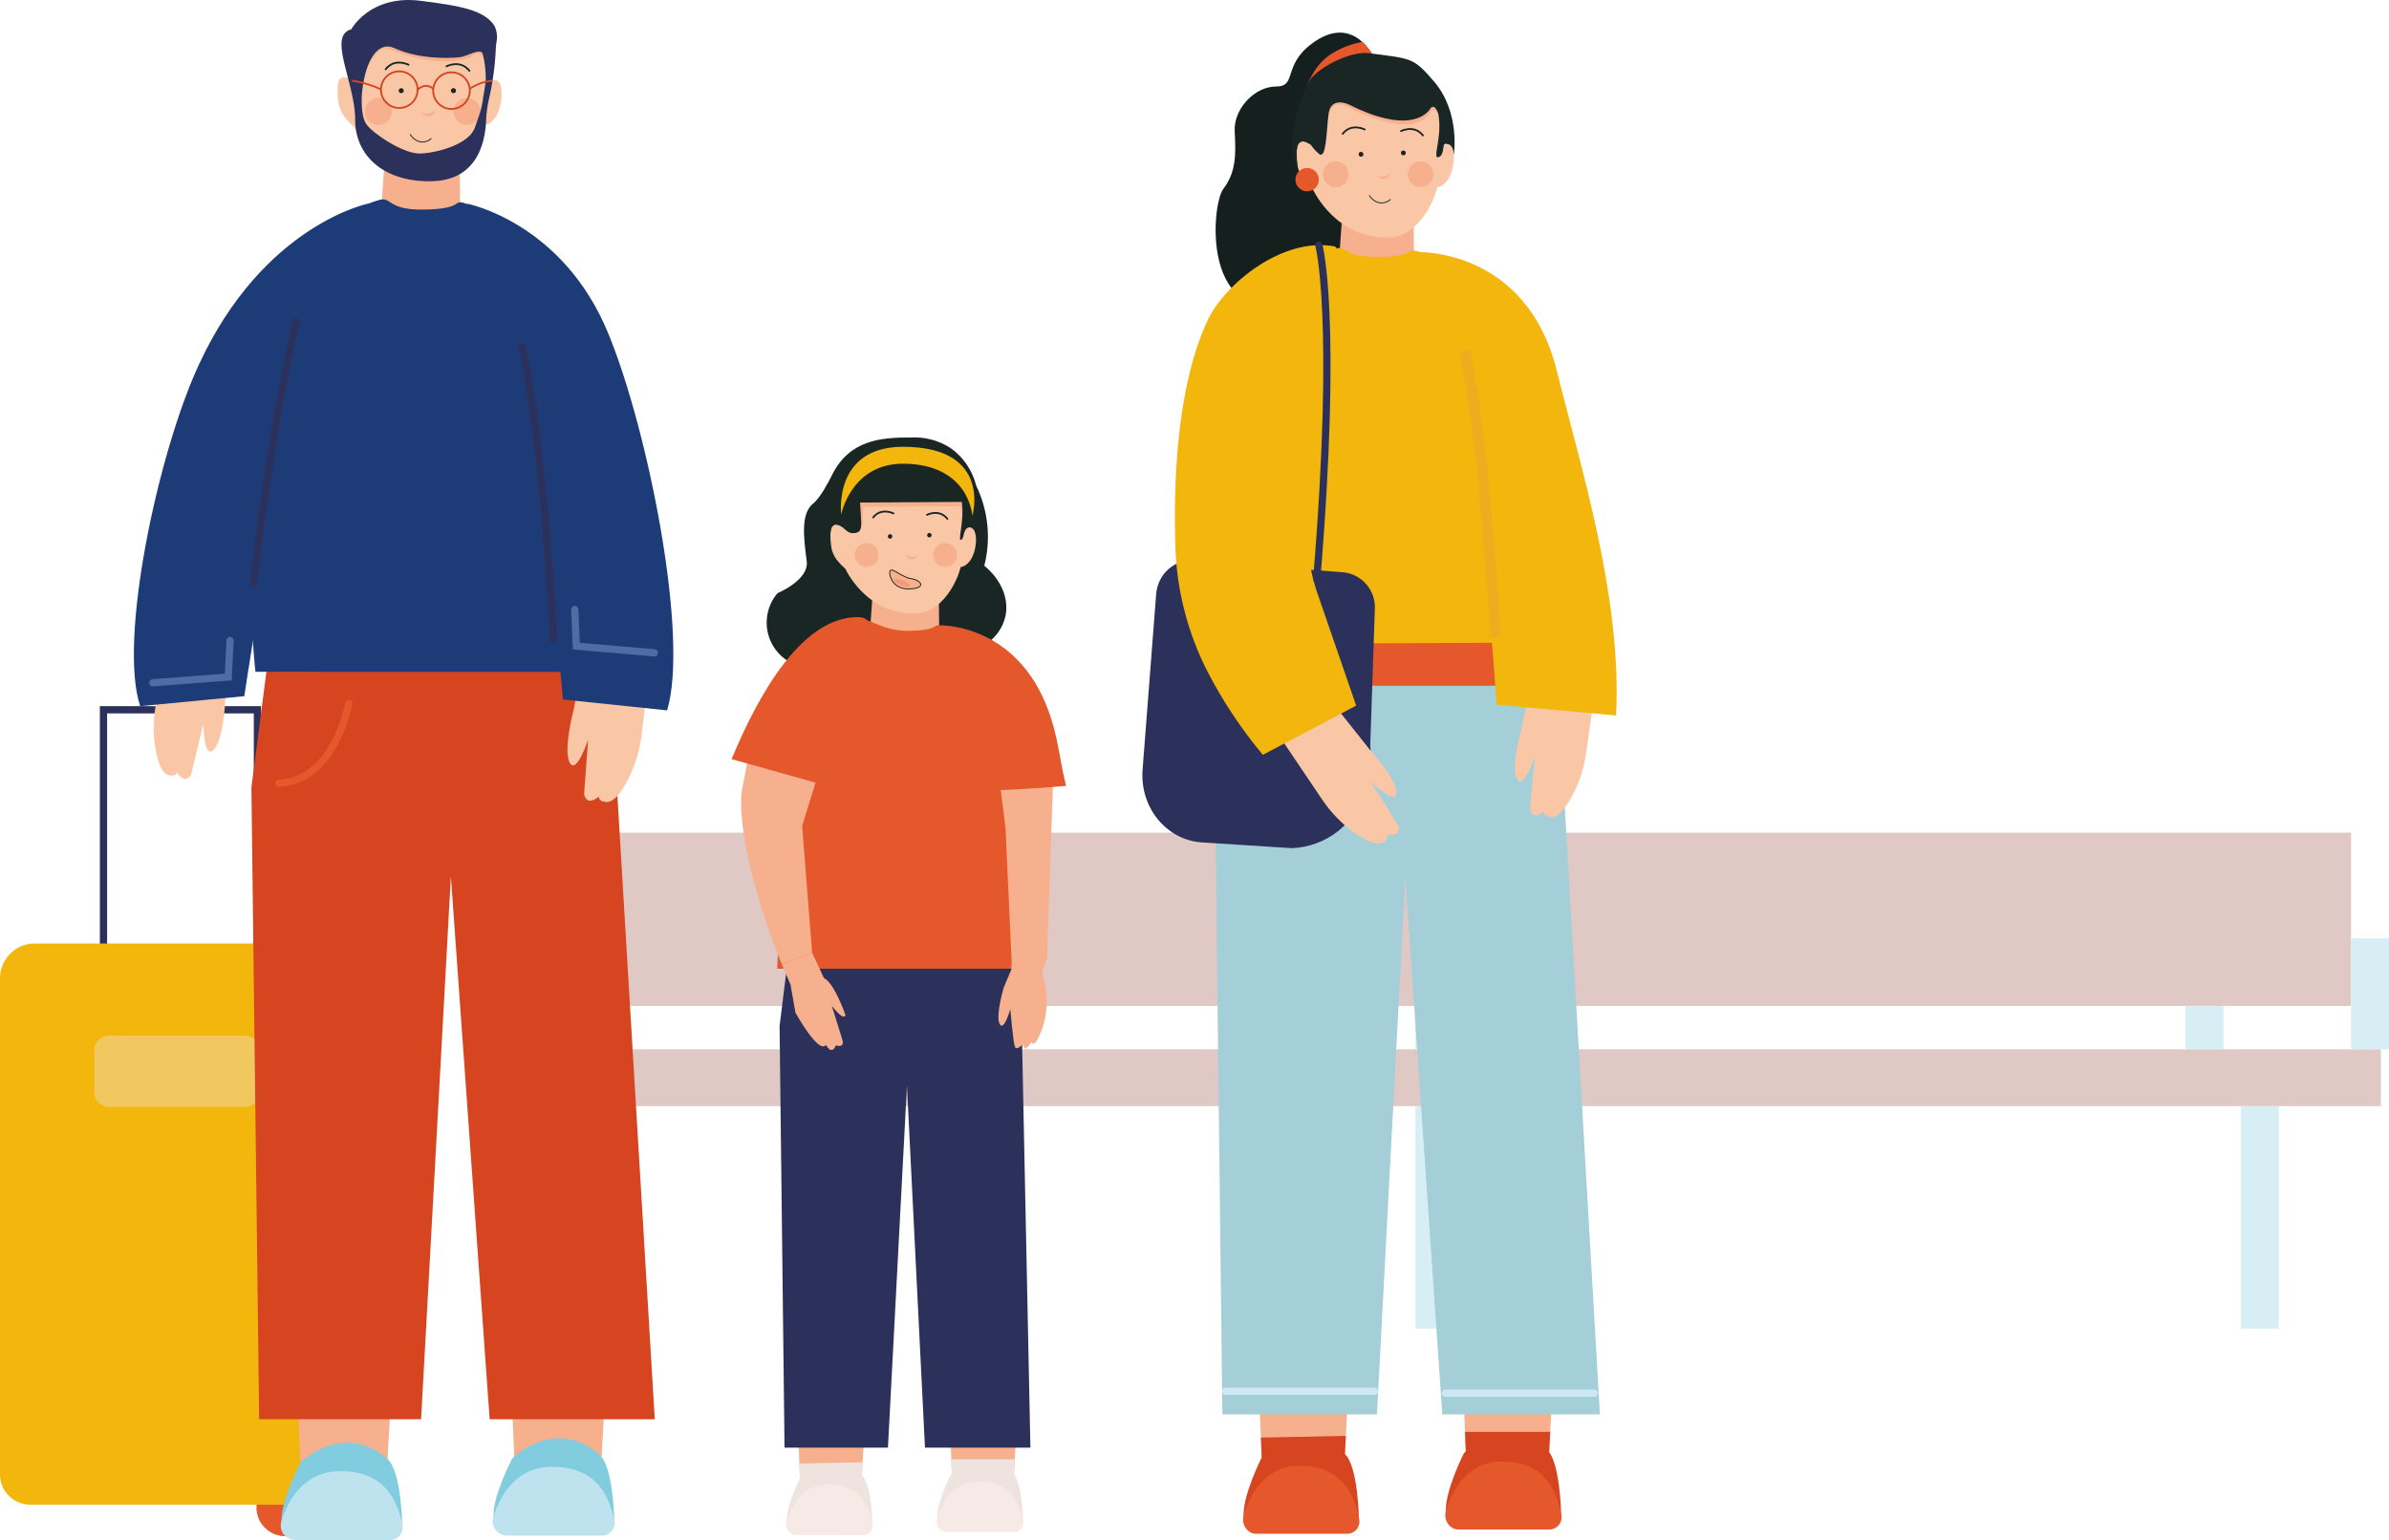
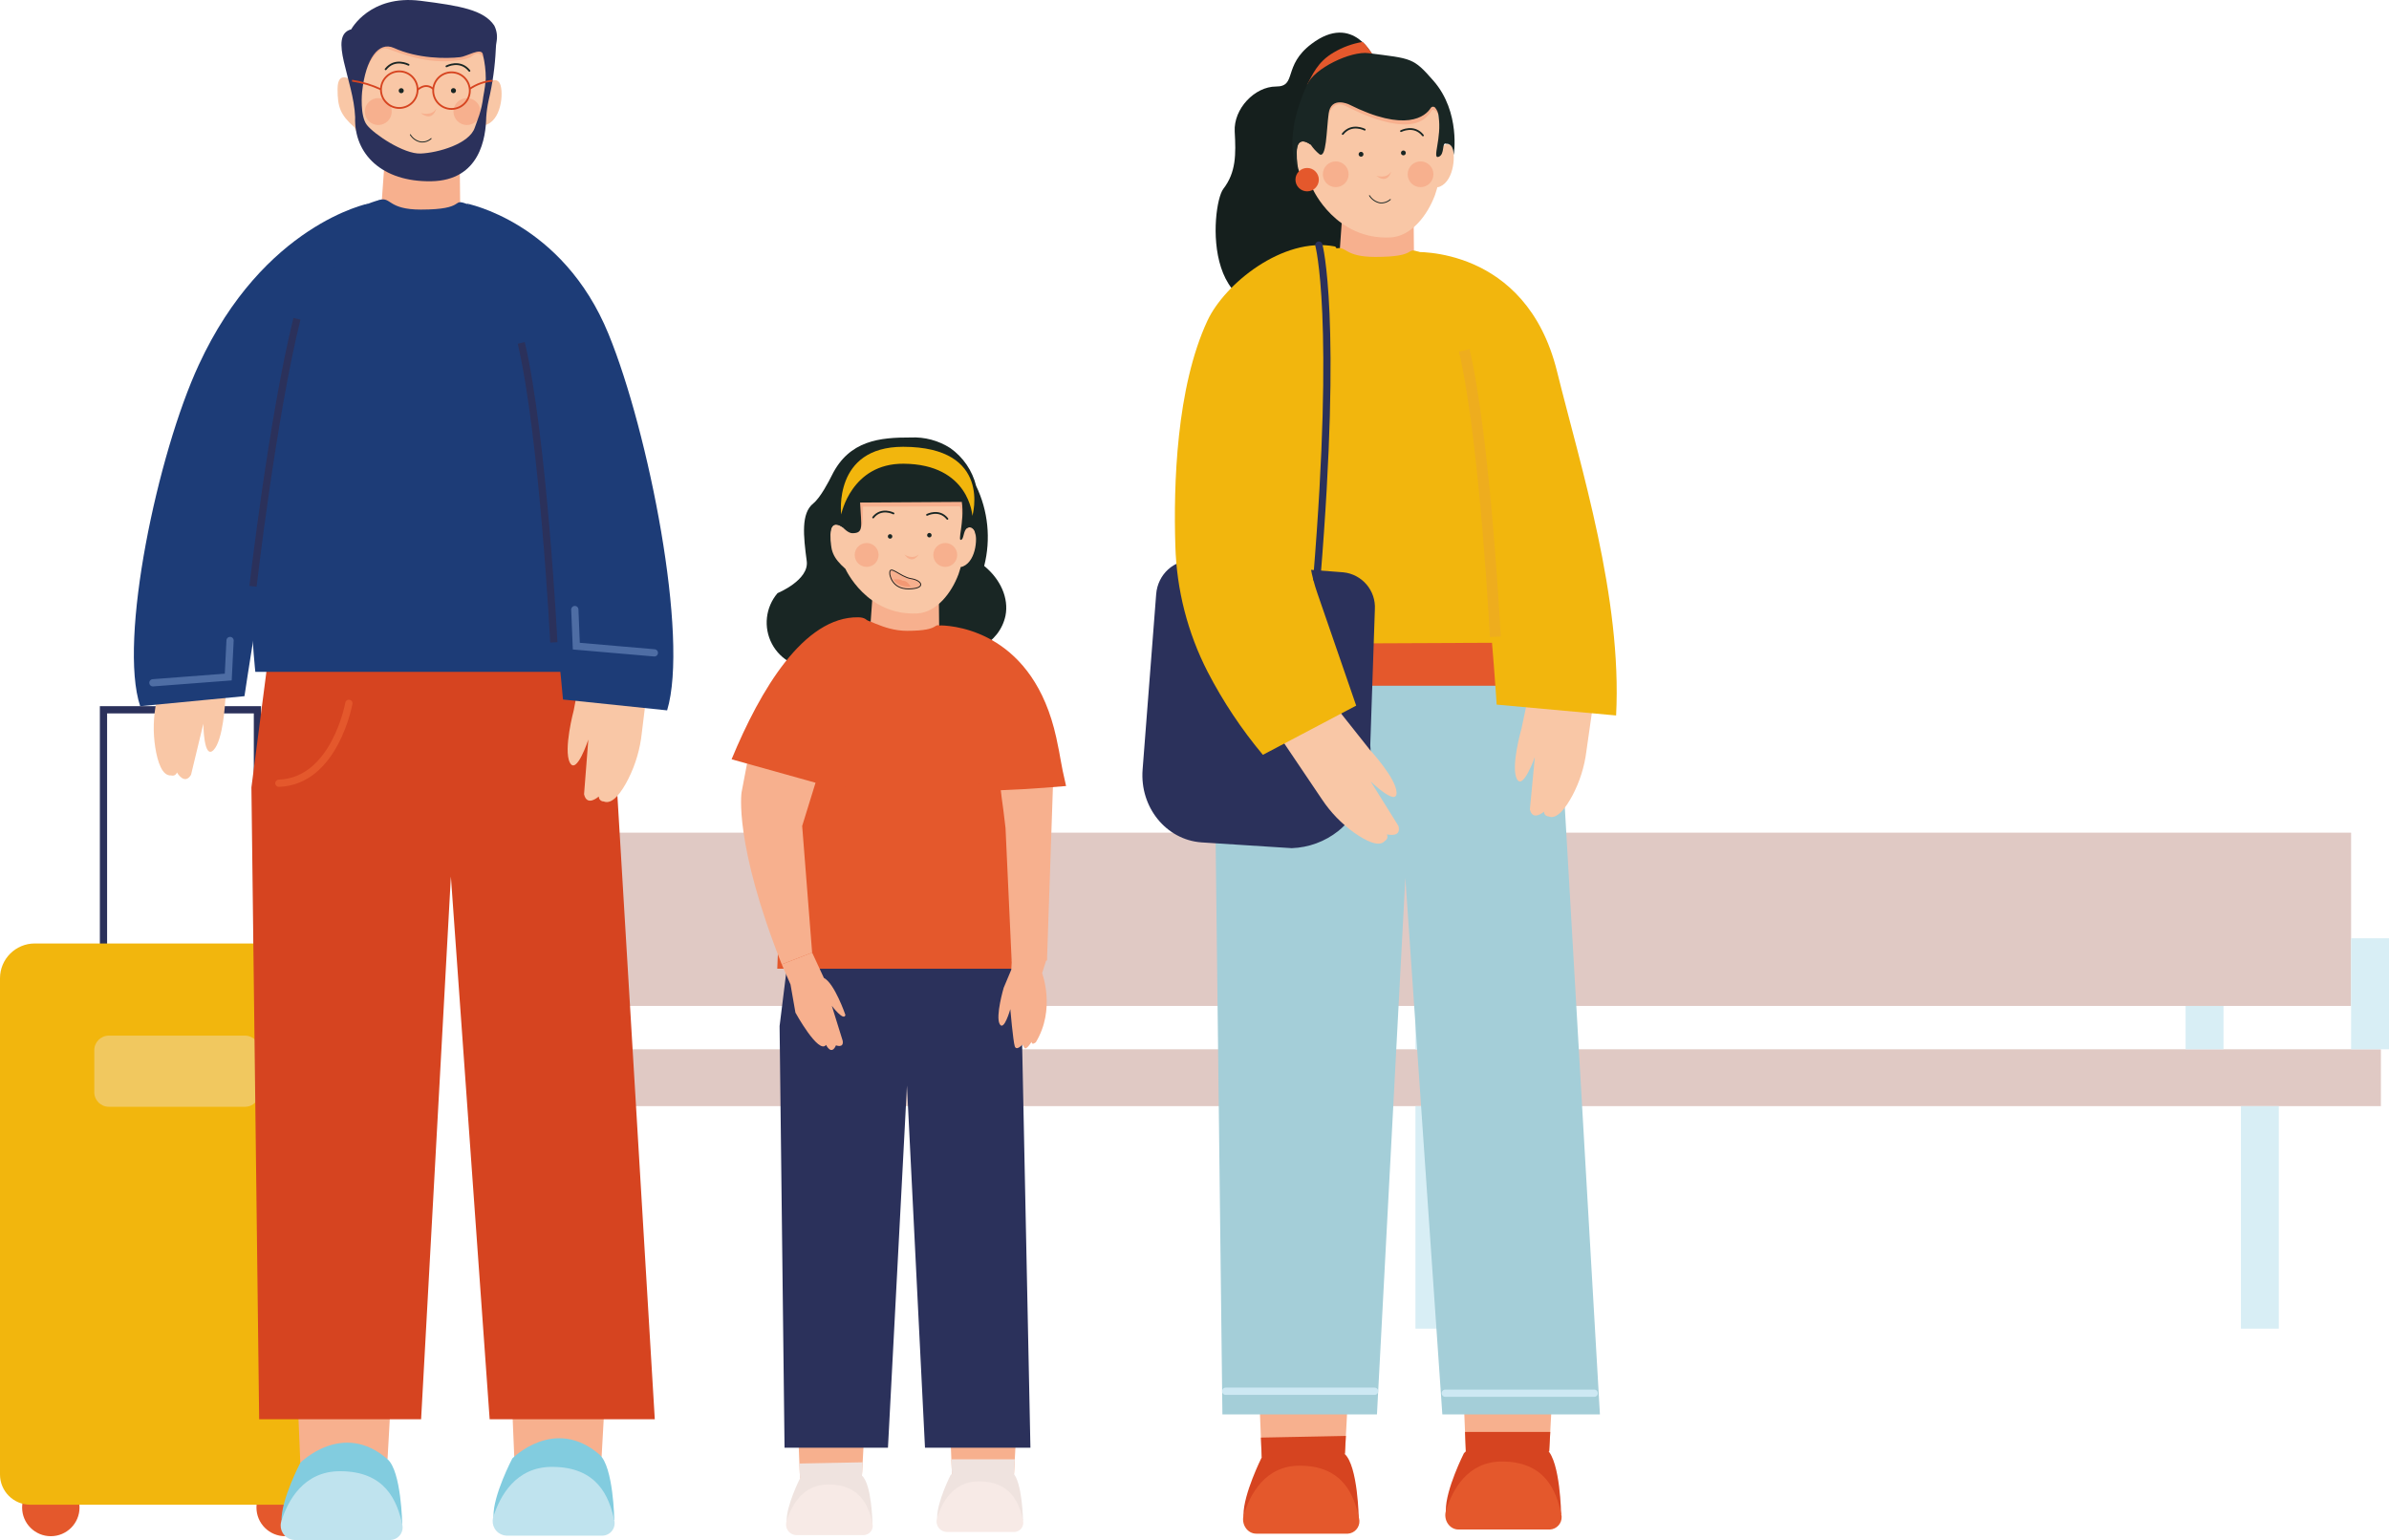
- <svg xmlns="http://www.w3.org/2000/svg" id="FAMILLE" viewBox="0 0 660.03 425.58">
+ <svg xmlns="http://www.w3.org/2000/svg" id="FAMILLE" viewBox="0 0 660.02 425.58">
  <defs>
    <style>.cls-1{fill:#e0c9c4;}.cls-2{fill:#d8eef5;}.cls-20,.cls-3{fill:#f7b08e;}.cls-4{fill:#a4ced8;}.cls-5{fill:#010101;}.cls-6{fill:#d64420;}.cls-7{fill:#e4582c;}.cls-8{fill:#151f1d;}.cls-9{fill:#f9c7a6;}.cls-10{fill:#192624;}.cls-11,.cls-12,.cls-14,.cls-15,.cls-17,.cls-22,.cls-27,.cls-28,.cls-29{fill:none;}.cls-11,.cls-12{stroke:#192624;}.cls-11,.cls-12,.cls-14,.cls-17,.cls-27,.cls-28{stroke-linecap:round;}.cls-11,.cls-12,.cls-15,.cls-17,.cls-20,.cls-22,.cls-27,.cls-28,.cls-29{stroke-miterlimit:10;}.cls-11,.cls-29{stroke-width:0.5px;}.cls-12,.cls-20{stroke-width:0.25px;}.cls-13{fill:#f2b60d;}.cls-14{stroke:#cde8f3;stroke-linejoin:round;}.cls-14,.cls-17,.cls-22,.cls-27,.cls-28{stroke-width:2px;}.cls-15{stroke:#eead1e;stroke-width:3px;}.cls-16{fill:#2b315b;}.cls-17,.cls-22{stroke:#2b315b;}.cls-18{fill:#efe3df;}.cls-19{fill:#f7eae6;}.cls-20{stroke:#1e1e1c;}.cls-21{fill:#f39874;}.cls-23{fill:#f1c85f;}.cls-24{fill:#82ccdf;}.cls-25{fill:#bfe3ee;}.cls-26{fill:#1d3c77;}.cls-27{stroke:#4e6da4;}.cls-28{stroke:#e4582c;}.cls-29{stroke:#d64420;}</style>
  </defs>
  <g id="BANC">
    <rect class="cls-1" x="143.03" y="230.11" width="506.52" height="47.88" />
    <rect class="cls-1" x="132.55" y="289.97" width="525.23" height="15.71" />
    <rect class="cls-2" x="132.55" y="259.29" width="10.47" height="30.68" />
    <rect class="cls-2" x="160.34" y="305.68" width="10.47" height="61.49" />
    <rect class="cls-2" x="391.05" y="305.68" width="10.47" height="61.49" />
    <rect class="cls-2" x="619.11" y="305.68" width="10.47" height="61.49" />
    <rect class="cls-2" x="649.55" y="259.29" width="10.47" height="30.68" />
    <rect class="cls-2" x="603.83" y="278" width="10.47" height="11.97" />
    <rect class="cls-2" x="391.05" y="278" width="10.47" height="11.97" />
  </g>
  <polygon class="cls-3" points="348.07 390.13 348.58 402.77 371.57 401.76 372.2 389.92 348.07 390.13" />
  <polygon class="cls-3" points="404.5 389.49 405.01 402.14 428 401.12 428.64 389.28 404.5 389.49" />
  <polygon class="cls-4" points="339.77 185.49 335.68 218.21 337.72 390.88 380.42 390.88 388.26 242.58 398.48 390.88 442.02 390.88 429.59 175.87 339.77 185.49" />
-   <path class="cls-5" d="M381.41,174.52" transform="translate(-2.88 -5.77)" />
-   <path class="cls-6" d="M351.46,408.55s-5.09,10.06-5,15.86,31.85,1,31.85,1-.21-14.53-3.9-17.85C362.6,396.89,351.46,408.55,351.46,408.55Z" transform="translate(-2.88 -5.77)" />
-   <path class="cls-7" d="M349.94,429.64c-2.48,0-4.23-2.66-3.44-5.23,1.72-5.57,5.86-13.56,15.43-13.56,12,0,15.06,8.15,16.42,14.53a3.41,3.41,0,0,1-3.09,4.26Z" transform="translate(-2.88 -5.77)" />
-   <path class="cls-6" d="M407.33,407.36s-5.09,10.06-5,15.86,31.85,1,31.85,1-.21-14.53-3.9-17.85C418.47,395.7,407.33,407.36,407.33,407.36Z" transform="translate(-2.88 -5.77)" />
-   <path class="cls-7" d="M405.8,428.45c-2.47,0-4.22-2.66-3.43-5.23,1.72-5.56,5.86-13.56,15.43-13.56,12,0,15.06,8.15,16.42,14.53a3.41,3.41,0,0,1-3.09,4.26Z" transform="translate(-2.88 -5.77)" />
-   <path class="cls-8" d="M382.53,21.78s-5.65-12.69-17.3-3.89c-8.05,6.07-3.93,11.79-9.81,11.79S343.65,35.83,344,42.14s.39,11.23-3.14,15.82-6.67,43.56,25.5,29.48c0,0,18.45-5.17.79-39.92,0,0-1-14.93,3.62-15.8a35.54,35.54,0,0,1,3.13-5.87C376.57,21.92,378.91,21.85,382.53,21.78Z" transform="translate(-2.88 -5.77)" />
+   <path class="cls-5" d="M379,169.92" transform="translate(-0.46 -1.17)" />
+   <path class="cls-6" d="M349,404S344,414,344,419.81s31.85,1,31.85,1-.21-14.53-3.9-17.85C360.18,392.29,349,404,349,404Z" transform="translate(-0.46 -1.17)" />
+   <path class="cls-7" d="M347.52,425c-2.48,0-4.23-2.66-3.44-5.23,1.72-5.57,5.86-13.56,15.43-13.56,12,0,15.06,8.15,16.42,14.53a3.43,3.43,0,0,1-2.45,4.16,3.55,3.55,0,0,1-.64.1Z" transform="translate(-0.46 -1.17)" />
+   <path class="cls-6" d="M404.91,402.76s-5.09,10.06-5,15.86,31.85,1,31.85,1-.21-14.53-3.9-17.85C416.05,391.1,404.91,402.76,404.91,402.76Z" transform="translate(-0.46 -1.17)" />
+   <path class="cls-7" d="M403.38,423.85c-2.47,0-4.22-2.66-3.43-5.23,1.72-5.56,5.86-13.56,15.43-13.56,12,0,15.06,8.15,16.42,14.53a3.43,3.43,0,0,1-2.45,4.16,3.55,3.55,0,0,1-.64.1Z" transform="translate(-0.46 -1.17)" />
+   <path class="cls-8" d="M380.11,17.18s-5.65-12.69-17.3-3.89c-8.05,6.07-3.93,11.79-9.81,11.79s-11.77,6.15-11.42,12.46.39,11.23-3.14,15.82-6.67,43.56,25.5,29.48c0,0,18.45-5.17.79-39.92,0,0-1-14.93,3.62-15.8a34.43,34.43,0,0,1,3.13-5.87C374.15,17.32,376.49,17.25,380.11,17.18Z" transform="translate(-0.46 -1.17)" />
  <g id="COU">
-     <path class="cls-3" d="M374.11,59.61l-1.47,20.71s8.7,7.47,20.93.36l-.15-15.53S378.82,51.41,374.11,59.61Z" transform="translate(-2.88 -5.77)" />
+     <path class="cls-3" d="M371.69,55l-1.47,20.71s8.7,7.47,20.93.36L391,60.55S376.4,46.81,371.69,55Z" transform="translate(-0.46 -1.17)" />
  </g>
-   <path class="cls-9" d="M401.53,47.06s-.56-9.72-2.48-12.48c-7.29-10.46-31.39-12.32-33.44,9.38,0,0-.39-2-.64,1.79,0,0-3.84-3.07-3.83,2.19,0,4.77.68,6.79,4.47,10.16,0,0,6.3,14,21.4,13.29,5.77-.29,10.25-6.13,12.32-11.72h0A41.9,41.9,0,0,0,401.53,47.06Z" transform="translate(-2.88 -5.77)" />
-   <path class="cls-9" d="M400.78,46.67s1.91-2,3.12-.42.89,9.33-3.18,11.08S400.78,46.67,400.78,46.67Z" transform="translate(-2.88 -5.77)" />
+   <path class="cls-9" d="M399.11,42.46s-.56-9.72-2.48-12.48c-7.29-10.46-31.39-12.32-33.44,9.38,0,0-.39-2-.64,1.79,0,0-3.84-3.07-3.83,2.19,0,4.77.68,6.79,4.47,10.16,0,0,6.3,14,21.4,13.29,5.77-.29,10.25-6.13,12.32-11.72h0A42.3,42.3,0,0,0,399.11,42.46Z" transform="translate(-0.46 -1.17)" />
+   <path class="cls-9" d="M398.36,42.07s1.91-2,3.12-.42.89,9.33-3.18,11.08S398.36,42.07,398.36,42.07Z" transform="translate(-0.46 -1.17)" />
  <circle class="cls-3" cx="369.03" cy="48.16" r="3.56" />
  <circle class="cls-3" cx="392.46" cy="48.16" r="3.56" />
  <circle class="cls-10" cx="376.02" cy="42.63" r="0.67" />
  <circle class="cls-10" cx="387.72" cy="42.26" r="0.67" />
-   <path class="cls-3" d="M383.12,54.33s2.86,1,4.13-1.18C387.25,53.15,386.33,56.87,383.12,54.33Z" transform="translate(-2.88 -5.77)" />
-   <path class="cls-11" d="M379.91,41.55s-3.63-1.89-6.07,1.19" transform="translate(-2.88 -5.77)" />
-   <path class="cls-11" d="M389.94,42s3.63-1.89,6.06,1.19" transform="translate(-2.88 -5.77)" />
-   <path class="cls-7" d="M395.18,78.24" transform="translate(-2.88 -5.77)" />
-   <path class="cls-7" d="M364,29.16l2.53,1.89a26,26,0,0,1,4.72-4.14,28.14,28.14,0,0,1,4.37-2.42A38.4,38.4,0,0,1,382.92,22c-1.19-1.55-2-3.21-3.58-4.65a23.27,23.27,0,0,0-8,2.92C366.75,22.93,365.37,26.65,364,29.16Z" transform="translate(-2.88 -5.77)" />
+   <path class="cls-3" d="M380.7,49.73s2.86,1,4.13-1.18C384.83,48.55,383.91,52.27,380.7,49.73Z" transform="translate(-0.46 -1.17)" />
+   <path class="cls-11" d="M377.49,37s-3.63-1.89-6.07,1.19" transform="translate(-0.46 -1.17)" />
+   <path class="cls-11" d="M387.52,37.4s3.63-1.89,6.06,1.19" transform="translate(-0.46 -1.17)" />
+   <path class="cls-7" d="M392.76,73.64" transform="translate(-0.46 -1.17)" />
+   <path class="cls-7" d="M361.58,24.56l2.53,1.89a25.49,25.49,0,0,1,4.72-4.14,28.6,28.6,0,0,1,4.37-2.42,38.33,38.33,0,0,1,7.3-2.49c-1.19-1.55-2-3.21-3.58-4.65a23.07,23.07,0,0,0-8,2.92C364.33,18.33,363,22.05,361.58,24.56Z" transform="translate(-0.46 -1.17)" />
  <circle class="cls-7" cx="361.13" cy="49.65" r="3.23" />
-   <path class="cls-12" d="M387,60.9a3.73,3.73,0,0,1-2.91.93,4.42,4.42,0,0,1-2.86-2" transform="translate(-2.88 -5.77)" />
-   <path class="cls-3" d="M369.82,38s.92-4.84,4.79-2.95C377,36.22,391.84,44,397.36,37.7a6.82,6.82,0,0,0,1.08-1.39c.27-.6,1.58.29,1.76,1.19a1.63,1.63,0,0,0,.39-1.74c-.37-1.1-3.44-2-3.44-2S394,38.32,386.59,36.4,370.31,29.37,369.82,38Z" transform="translate(-2.88 -5.77)" />
-   <path class="cls-10" d="M398.91,28.09C393.29,21.66,393,22,381,20.46c-4.94-.65-15,4.16-17,8.7-7.6,16.94-2.29,24-2.29,24s-.61.14-.59-5.21S365,45.75,365,45.75a12.5,12.5,0,0,0,2.42,2.65c1.93,1.22,1.9-6.38,2.53-11.24s5.55-2.52,5.55-2.52c15.73,7.9,21.23,3.34,22.66,1a.75.75,0,0,1,1.09-.21,3.91,3.91,0,0,1,1.1,2.56c.95,5.93-1.87,11.87,0,11.2s.76-4.22,2.17-3.6c0,0,1.9-.33,2,3.07C404.52,48.7,406.5,36.78,398.91,28.09Z" transform="translate(-2.88 -5.77)" />
-   <path class="cls-13" d="M339.08,187.83S326.73,85.66,372,74.44c3-.75,2.19,2.33,10.88,2.33,12.1,0,8-2.75,12-1.4,43,14.53,32.47,112.46,32.47,112.46Z" transform="translate(-2.88 -5.77)" />
+   <path class="cls-12" d="M384.58,56.3a3.75,3.75,0,0,1-2.91.93,4.41,4.41,0,0,1-2.86-2" transform="translate(-0.46 -1.17)" />
+   <path class="cls-3" d="M367.4,33.4s.92-4.84,4.79-2.95c2.39,1.17,17.23,9,22.75,2.65A7,7,0,0,0,396,31.71c.27-.6,1.58.29,1.76,1.19a1.65,1.65,0,0,0,.39-1.74c-.37-1.1-3.44-2-3.44-2s-3.15,4.56-10.56,2.64S367.89,24.77,367.4,33.4Z" transform="translate(-0.46 -1.17)" />
+   <path class="cls-10" d="M396.49,23.49c-5.62-6.43-5.91-6.09-17.91-7.63-4.94-.65-15,4.16-17,8.7-7.6,16.94-2.29,24-2.29,24s-.61.14-.59-5.21,3.88-2.2,3.88-2.2A12.2,12.2,0,0,0,365,43.8c1.93,1.22,1.9-6.38,2.53-11.24S373.08,30,373.08,30c15.73,7.9,21.23,3.34,22.66,1a.75.75,0,0,1,1-.25l.06,0a4,4,0,0,1,1.1,2.56c.95,5.93-1.87,11.87,0,11.2s.76-4.22,2.17-3.6c0,0,1.9-.33,2,3.07C402.1,44.1,404.08,32.18,396.49,23.49Z" transform="translate(-0.46 -1.17)" />
+   <path class="cls-13" d="M336.66,183.23S324.31,81.06,369.58,69.84c3-.75,2.19,2.33,10.88,2.33,12.1,0,8-2.75,12-1.4,43,14.53,32.47,112.46,32.47,112.46Z" transform="translate(-0.46 -1.17)" />
  <line class="cls-14" x1="338.62" y1="384.47" x2="379.77" y2="384.47" />
  <line class="cls-14" x1="399.29" y1="385.02" x2="440.44" y2="385.02" />
  <polygon class="cls-7" points="335.62 177.97 337.24 189.51 427.16 189.51 426.53 177.57 335.62 177.97" />
-   <path class="cls-9" d="M443.93,193.93l-2.78,19.51a35.14,35.14,0,0,1-3.8,12.08c-1.89,3.55-4.37,6.87-6.66,5.86a1.27,1.27,0,0,1-1.23-1.35s-3.16,2.8-3.9-.65l1.37-14.45s-3.31,9.44-5,6,1.3-13.81,1.3-13.81l3.32-15.76Z" transform="translate(-2.88 -5.77)" />
-   <path class="cls-13" d="M393.41,75.42s31-1.92,39.63,33c6.55,26.43,18,62.53,16.32,95.07l-33-3S409,83.33,393.41,75.42Z" transform="translate(-2.88 -5.77)" />
-   <path class="cls-15" d="M416,181.75s-2.78-54.31-8.6-79.19" transform="translate(-2.88 -5.77)" />
+   <path class="cls-9" d="M441.51,189.33l-2.78,19.51a35.43,35.43,0,0,1-3.8,12.08c-1.89,3.55-4.37,6.87-6.66,5.86a1.27,1.27,0,0,1-1.24-1.31v0s-3.16,2.8-3.9-.65l1.37-14.45s-3.31,9.44-5,6,1.3-13.81,1.3-13.81l3.32-15.76Z" transform="translate(-0.46 -1.17)" />
+   <path class="cls-13" d="M391,70.82s31-1.92,39.63,33c6.55,26.43,18,62.53,16.32,95.07l-33-3S406.58,78.73,391,70.82Z" transform="translate(-0.46 -1.17)" />
+   <path class="cls-15" d="M413.58,177.15S410.8,122.84,405,98" transform="translate(-0.46 -1.17)" />
  <polygon class="cls-6" points="348.36 397.28 371.83 396.82 371.57 401.76 348.58 402.77 348.36 397.28" />
  <polygon class="cls-6" points="404.75 395.71 428.3 395.71 428 401.12 404.97 401.12 404.75 395.71" />
-   <path class="cls-16" d="M374,163.93l-41.51-3.2c-5.2-.41-9.77,3.74-10.19,9.26l-3.75,48.49c-.79,10.34,6.46,19.33,16.2,20.08l25,1.6a21.9,21.9,0,0,0,12.81-4.7c10.24-8.21,9-22.84,8.89-23.75l1.27-37.52A9.71,9.71,0,0,0,374,163.93Z" transform="translate(-2.88 -5.77)" />
-   <path class="cls-9" d="M355.92,208.57l12.23,18.14a35.34,35.34,0,0,0,8.81,9.11c3.28,2.33,7,4.19,8.57,2.26a1.26,1.26,0,0,0,.5-1.75s4.08,1.08,3.19-2.33l-7.68-12.31s7.18,7,7.16,3.12S381.36,213,381.36,213l-10-12.61Z" transform="translate(-2.88 -5.77)" />
-   <path class="cls-13" d="M371.62,73.87c-14.34-2.74-30.44,10.4-35.15,20.51-8.61,18.47-9.4,45.41-8.87,62.27a81.28,81.28,0,0,0,8.92,34.78,126,126,0,0,0,15.26,22.94l25.78-13.6-10.76-31.2a46.54,46.54,0,0,1-.66-28.4c2.62-8.91,6.77-19.2,12.77-24.19C371.89,103.94,374.42,74.41,371.62,73.87Z" transform="translate(-2.88 -5.77)" />
-   <path class="cls-17" d="M367.25,73.5s5.38,19.88-.57,92.18" transform="translate(-2.88 -5.77)" />
+   <path class="cls-16" d="M371.58,159.33l-41.51-3.2c-5.2-.41-9.77,3.74-10.19,9.26l-3.75,48.49c-.79,10.34,6.46,19.33,16.2,20.08l25,1.6a21.89,21.89,0,0,0,12.81-4.7c10.24-8.21,9-22.84,8.89-23.75l1.27-37.52A9.71,9.71,0,0,0,371.58,159.33Z" transform="translate(-0.46 -1.17)" />
+   <path class="cls-9" d="M353.5,204l12.23,18.14a35.17,35.17,0,0,0,8.81,9.11c3.28,2.33,7,4.19,8.57,2.26a1.26,1.26,0,0,0,.52-1.7s0,0,0-.05,4.08,1.08,3.19-2.33l-7.68-12.31s7.18,7,7.16,3.12-7.34-11.81-7.34-11.81l-10-12.61Z" transform="translate(-0.46 -1.17)" />
+   <path class="cls-13" d="M369.2,69.27c-14.34-2.74-30.44,10.4-35.15,20.51-8.61,18.47-9.4,45.41-8.87,62.27a81.21,81.21,0,0,0,8.92,34.78,126,126,0,0,0,15.26,22.94l25.78-13.6L364.38,165a46.46,46.46,0,0,1-.66-28.4c2.62-8.91,6.77-19.2,12.77-24.19C369.47,99.34,372,69.81,369.2,69.27Z" transform="translate(-0.46 -1.17)" />
+   <path class="cls-17" d="M364.83,68.9s5.38,19.88-.57,92.18" transform="translate(-0.46 -1.17)" />
  <polygon class="cls-3" points="220.64 399.13 221.02 408.54 238.13 407.78 238.61 398.97 220.64 399.13" />
  <polygon class="cls-3" points="262.65 398.65 263.03 408.07 280.14 407.31 280.62 398.5 262.65 398.65" />
-   <path class="cls-18" d="M223.9,414.32s-3.79,7.49-3.69,11.8,23.71.73,23.71.73-.15-10.82-2.9-13.29C232.2,405.63,223.9,414.32,223.9,414.32Z" transform="translate(-2.88 -5.77)" />
-   <path class="cls-19" d="M222.77,430a2.93,2.93,0,0,1-2.56-3.9C221.49,422,224.57,416,231.7,416c8.94,0,11.21,6.07,12.22,10.82a2.54,2.54,0,0,1-2.3,3.17Z" transform="translate(-2.88 -5.77)" />
-   <path class="cls-18" d="M265.49,413.43s-3.79,7.49-3.69,11.8,23.71.73,23.71.73-.16-10.82-2.9-13.29C273.79,404.75,265.49,413.43,265.49,413.43Z" transform="translate(-2.88 -5.77)" />
-   <path class="cls-19" d="M264.36,429.13a2.92,2.92,0,0,1-2.56-3.9c1.28-4.14,4.36-10.09,11.48-10.09,8.94,0,11.21,6.07,12.23,10.82a2.55,2.55,0,0,1-2.31,3.17Z" transform="translate(-2.88 -5.77)" />
+   <path class="cls-18" d="M221.48,409.72s-3.79,7.49-3.69,11.8,23.71.73,23.71.73-.15-10.82-2.9-13.29C229.78,401,221.48,409.72,221.48,409.72Z" transform="translate(-0.46 -1.17)" />
+   <path class="cls-19" d="M220.35,425.4a2.92,2.92,0,0,1-2.72-3.12,2.58,2.58,0,0,1,.16-.78c1.28-4.1,4.36-10.1,11.49-10.1,8.94,0,11.21,6.07,12.22,10.82a2.54,2.54,0,0,1-1.83,3.09,1.85,1.85,0,0,1-.47.08Z" transform="translate(-0.46 -1.17)" />
+   <path class="cls-18" d="M263.07,408.83s-3.79,7.49-3.69,11.8,23.71.73,23.71.73-.16-10.82-2.9-13.29C271.37,400.15,263.07,408.83,263.07,408.83Z" transform="translate(-0.46 -1.17)" />
+   <path class="cls-19" d="M261.94,424.53a2.92,2.92,0,0,1-2.73-3.1,2.79,2.79,0,0,1,.17-.8c1.28-4.14,4.36-10.09,11.48-10.09,8.94,0,11.21,6.07,12.23,10.82a2.56,2.56,0,0,1-1.85,3.1,2.44,2.44,0,0,1-.46.07Z" transform="translate(-0.46 -1.17)" />
  <polygon class="cls-18" points="220.85 404.45 238.33 404.11 238.13 407.78 221.02 408.54 220.85 404.45" />
  <polygon class="cls-18" points="262.83 403.28 280.36 403.28 280.14 407.31 263 407.31 262.83 403.28" />
  <polygon class="cls-16" points="218.12 261.47 215.38 283.56 216.75 400.07 245.32 400.07 250.57 300 255.55 400.07 284.68 400.07 281.69 254.61 218.12 261.47" />
-   <path class="cls-10" d="M228.49,190.25a12.43,12.43,0,0,1-12.35-6.57,12.57,12.57,0,0,1,1.56-14s8.76-3.59,8.06-8.85c-.94-7.06-1.59-13.2,1.8-15.93,2-1.61,4.36-6.18,5.17-7.82,4.79-9.66,13.3-10.43,21.72-10.41a18.55,18.55,0,0,1,11,2.88A18.1,18.1,0,0,1,272.59,140a32.46,32.46,0,0,1,2.23,22.12c4.53,3.69,6.84,8.94,5.88,13.75a12.48,12.48,0,0,1-6.75,8.64c-7.48,3.45-13.64-4.14-26.47-2.55a31.05,31.05,0,0,0-6.87,1.67Z" transform="translate(-2.88 -5.77)" />
-   <path class="cls-5" d="M251.12,270.89" transform="translate(-2.88 -5.77)" />
-   <g id="COU-2" data-name="COU">
-     <path class="cls-3" d="M244.36,164.4,243,183.6s8.06,6.92,19.39.33l-.14-14.39S248.72,156.8,244.36,164.4Z" transform="translate(-2.88 -5.77)" />
+   <path class="cls-10" d="M226.07,185.65a12.42,12.42,0,0,1-12.35-6.57,12.55,12.55,0,0,1,1.56-14s8.76-3.59,8.06-8.85c-.94-7.06-1.59-13.2,1.8-15.93,2-1.61,4.36-6.18,5.17-7.82,4.79-9.66,13.3-10.43,21.72-10.41A18.6,18.6,0,0,1,263,125a18.12,18.12,0,0,1,7.14,10.45,32.5,32.5,0,0,1,2.23,22.12c4.53,3.69,6.84,8.94,5.88,13.75a12.48,12.48,0,0,1-6.75,8.64c-7.48,3.45-13.64-4.14-26.47-2.55a30.5,30.5,0,0,0-6.87,1.67Z" transform="translate(-0.46 -1.17)" />
+   <path class="cls-5" d="M248.7,266.29" transform="translate(-0.46 -1.17)" />
+   <g id="COU-2">
+     <path class="cls-3" d="M241.94,159.8,240.58,179s8.06,6.92,19.39.33l-.14-14.39S246.3,152.2,241.94,159.8Z" transform="translate(-0.46 -1.17)" />
  </g>
-   <path class="cls-9" d="M269.76,152.77s-.52-9-2.3-11.57c-6.75-9.69-29.08-11.41-31,8.7,0,0-.37-1.85-.6,1.66,0,0-3.55-2.84-3.55,2,0,4.42.63,6.29,4.14,9.42,0,0,5.84,13,19.84,12.31,5.34-.27,9.49-5.68,11.41-10.86h0A39,39,0,0,0,269.76,152.77Z" transform="translate(-2.88 -5.77)" />
-   <path class="cls-9" d="M269.07,152.41s1.76-1.88,2.89-.39.82,8.65-2.95,10.27S269.07,152.41,269.07,152.41Z" transform="translate(-2.88 -5.77)" />
+   <path class="cls-9" d="M267.34,148.17s-.52-9-2.3-11.57c-6.75-9.69-29.08-11.41-31,8.7,0,0-.37-1.85-.6,1.66,0,0-3.55-2.84-3.55,2,0,4.42.63,6.29,4.14,9.42,0,0,5.84,13,19.84,12.31,5.34-.27,9.49-5.68,11.41-10.86h0A39.22,39.22,0,0,0,267.34,148.17Z" transform="translate(-0.46 -1.17)" />
+   <path class="cls-9" d="M266.65,147.81s1.76-1.88,2.89-.39.82,8.65-3,10.27S266.65,147.81,266.65,147.81Z" transform="translate(-0.46 -1.17)" />
  <circle class="cls-3" cx="239.43" cy="153.36" r="3.3" />
  <circle class="cls-3" cx="261.15" cy="153.36" r="3.3" />
  <circle class="cls-10" cx="245.91" cy="148.24" r="0.62" />
  <circle class="cls-10" cx="256.76" cy="147.9" r="0.62" />
-   <path class="cls-3" d="M252.73,159s2.32,1.58,4-.06C256.71,159,255,162.05,252.73,159Z" transform="translate(-2.88 -5.77)" />
-   <path class="cls-11" d="M249.73,147.66s-3.37-1.74-5.62,1.11" transform="translate(-2.88 -5.77)" />
-   <path class="cls-11" d="M259,148.05s3.36-1.75,5.62,1.1" transform="translate(-2.88 -5.77)" />
-   <path class="cls-7" d="M263.87,181.66" transform="translate(-2.88 -5.77)" />
-   <path class="cls-7" d="M217.62,273.48s2.63-87.88,22.17-96.52c2.33-1,6.59,3.14,13.71,3.14,9.93,0,6.65-2.47,9.85-1.18C283.9,187.15,290,273.48,290,273.48Z" transform="translate(-2.88 -5.77)" />
-   <path class="cls-20" d="M248.71,164.42s.45,4.18,5.28,4.1,3.67-2.36.6-2.84S248.4,161.47,248.71,164.42Z" transform="translate(-2.88 -5.77)" />
-   <path class="cls-21" d="M249.73,165.91s1.82-.23,2.49.34c0,0,1.28-.2,2.22,1.63C254.44,167.88,251.13,168.21,249.73,165.91Z" transform="translate(-2.88 -5.77)" />
-   <path class="cls-3" d="M210.12,212.31l-2.37,12.46s-2.19,13.93,11.11,47.5l8.39-3.24-2.75-35,4.19-13.56Z" transform="translate(-2.88 -5.77)" />
-   <path class="cls-3" d="M218.86,272.27l2.42,5.57,1.36,7.77s6.41,11.67,8.46,8.92c0,0,1.46,3.08,2.74.12,0,0,2.23.88,1.85-1.27l-3-9.65s3.33,4.4,3.76,2.53c0,0-3-8.76-5.95-10.24l-3.25-7Z" transform="translate(-2.88 -5.77)" />
-   <path class="cls-7" d="M205,215.56l31.45,8.82A192.57,192.57,0,0,1,239,196.56c1.77-10.88,7.65-20.15,1-20.24C224.94,176.13,212.94,196.4,205,215.56Z" transform="translate(-2.88 -5.77)" />
-   <path class="cls-3" d="M293.83,221.67l-1.69,49.54-9.76.28-1.7-36.88c-1.57-14.75-3.19-13.39,3.14-18,.79.89,1-4.21,5.29,0A42.48,42.48,0,0,1,293.83,221.67Z" transform="translate(-2.88 -5.77)" />
-   <path class="cls-3" d="M292.13,270.51l-1.34,4.21s3.81,9.91-1.73,19.07c0,0-1.11,1-1.18-.11,0,0-1.5,2.48-2,1.62l-.52-.87s-1.67,1.89-2.13.47S282,284.65,282,284.65s-1.75,6.3-2.94,4.1,1.11-10,1.11-10l2.1-5,.14-2.53" transform="translate(-2.88 -5.77)" />
-   <path class="cls-7" d="M294.7,209.62c-6.29-28.66-27.22-30.92-31.91-31.06-.28,0,0,.36-.19.53-3.58,2.57,9,7.43,10.81,45.17,8-.1,16-.62,24-1.31C295.73,215.8,296.06,215.82,294.7,209.62Z" transform="translate(-2.88 -5.77)" />
-   <path class="cls-3" d="M239,152.34s2.14,1.15,2.24-3.19.1-3.37.1-3.37l26.65-.09s1.16,1.24.39,6.51,2.16-5.44,2.16-5.44l-2.41-4.25-28.69.74Z" transform="translate(-2.88 -5.77)" />
-   <path class="cls-10" d="M267.33,135.19c-5.2-5.95-5.5-5.61-16.56-7.07-4.57-.6-13.07,6.12-15,10.33-7,15.69-2.93,20-2.93,20s-.57.12-.55-4.83,3.55-2,3.55-2,1.36,1.5,2.51,1.5c3.21,0,2.48-1.75,2.15-8.47l28.1-.18c.84,5.5-1.46,11.49,0,10.37.65-.49.44-3.14,2-3.33,0,0,1.76-.3,1.88,2.84C272.53,154.29,274.37,143.24,267.33,135.19Z" transform="translate(-2.88 -5.77)" />
-   <path class="cls-13" d="M252.52,133.92c18.21.13,19,14.41,19,14.41s5.64-19.06-19.13-19.09c-19.46,0-17.11,18.71-17.11,18.71S238.05,133.81,252.52,133.92Z" transform="translate(-2.88 -5.77)" />
+   <path class="cls-3" d="M250.31,154.4s2.32,1.58,4-.06C254.29,154.4,252.58,157.45,250.31,154.4Z" transform="translate(-0.46 -1.17)" />
+   <path class="cls-11" d="M247.31,143.06s-3.37-1.74-5.62,1.11" transform="translate(-0.46 -1.17)" />
+   <path class="cls-11" d="M256.58,143.45s3.36-1.75,5.62,1.1" transform="translate(-0.46 -1.17)" />
+   <path class="cls-7" d="M261.45,177.06" transform="translate(-0.46 -1.17)" />
+   <path class="cls-7" d="M215.2,268.88s2.63-87.88,22.17-96.52c2.33-1,6.59,3.14,13.71,3.14,9.93,0,6.65-2.47,9.85-1.18,20.55,8.23,26.65,94.56,26.65,94.56Z" transform="translate(-0.46 -1.17)" />
+   <path class="cls-20" d="M246.29,159.82s.45,4.18,5.28,4.1,3.67-2.36.6-2.84S246,156.87,246.29,159.82Z" transform="translate(-0.46 -1.17)" />
+   <path class="cls-21" d="M247.31,161.31s1.82-.23,2.49.34c0,0,1.28-.2,2.22,1.63C252,163.28,248.71,163.61,247.31,161.31Z" transform="translate(-0.46 -1.17)" />
+   <path class="cls-3" d="M207.7,207.71l-2.37,12.46s-2.19,13.93,11.11,47.5l8.39-3.24-2.75-35,4.19-13.56Z" transform="translate(-0.46 -1.17)" />
+   <path class="cls-3" d="M216.44,267.67l2.42,5.57,1.36,7.77s6.41,11.67,8.46,8.92c0,0,1.46,3.08,2.74.12,0,0,2.23.88,1.85-1.27l-3-9.65s3.33,4.4,3.76,2.53c0,0-3-8.76-5.95-10.24l-3.25-7Z" transform="translate(-0.46 -1.17)" />
+   <path class="cls-7" d="M202.58,211,234,219.78A190.8,190.8,0,0,1,236.58,192c1.77-10.88,7.65-20.15,1-20.24C222.52,171.53,210.52,191.8,202.58,211Z" transform="translate(-0.46 -1.17)" />
+   <path class="cls-3" d="M291.41,217.07l-1.69,49.54-9.76.28L278.26,230c-1.57-14.75-3.19-13.39,3.14-18,.79.89,1-4.21,5.29,0A44.32,44.32,0,0,1,291.41,217.07Z" transform="translate(-0.46 -1.17)" />
+   <path class="cls-3" d="M289.71,265.91l-1.34,4.21s3.81,9.91-1.73,19.07c0,0-1.11,1-1.18-.11,0,0-1.5,2.48-2,1.62l-.52-.87s-1.67,1.89-2.13.47-1.23-10.25-1.23-10.25-1.75,6.3-2.94,4.1,1.11-10,1.11-10l2.1-5,.14-2.53" transform="translate(-0.46 -1.17)" />
+   <path class="cls-7" d="M292.28,205C286,176.36,265.06,174.1,260.37,174c-.28,0,0,.36-.19.53-3.58,2.57,9,7.43,10.81,45.17,8-.1,16-.62,24-1.31C293.31,211.2,293.64,211.22,292.28,205Z" transform="translate(-0.46 -1.17)" />
+   <path class="cls-3" d="M236.58,147.74s2.14,1.15,2.24-3.19.1-3.37.1-3.37l26.65-.09s1.16,1.24.39,6.51,2.16-5.44,2.16-5.44l-2.41-4.25-28.69.74Z" transform="translate(-0.46 -1.17)" />
+   <path class="cls-10" d="M264.91,130.59c-5.2-6-5.5-5.61-16.56-7.07-4.57-.6-13.07,6.12-15,10.33-7,15.69-2.93,20-2.93,20s-.57.12-.55-4.83,3.55-2,3.55-2,1.36,1.5,2.51,1.5c3.21,0,2.48-1.75,2.15-8.47l28.1-.18c.84,5.5-1.46,11.49,0,10.37.65-.49.44-3.14,2-3.33,0,0,1.76-.3,1.88,2.84C270.11,149.69,272,138.64,264.91,130.59Z" transform="translate(-0.46 -1.17)" />
+   <path class="cls-13" d="M250.1,129.32c18.21.13,19,14.41,19,14.41s5.64-19.06-19.13-19.09c-19.46,0-17.11,18.71-17.11,18.71S235.63,129.21,250.1,129.32Z" transform="translate(-0.46 -1.17)" />
  <circle class="cls-7" cx="78.78" cy="416.6" r="7.93" />
-   <path class="cls-22" d="M31.47,269.58V201.92H74v67.37" transform="translate(-2.88 -5.77)" />
-   <path class="cls-9" d="M50.47,178.25,46.1,199.69a35.5,35.5,0,0,0-.32,12.67c.64,4,1.91,7.91,4.4,7.7a1.26,1.26,0,0,0,1.6-.87s2.09,3.66,3.9.64l3.4-14.11s.06,10,2.79,7.3,3.24-13.49,3.24-13.49l2-16Z" transform="translate(-2.88 -5.77)" />
-   <path class="cls-13" d="M9.61,260.73H81.7a9.61,9.61,0,0,1,9.61,9.61V415.82a0,0,0,0,1,0,0h-83A8.34,8.34,0,0,1,0,407.47V270.34A9.61,9.61,0,0,1,9.61,260.73Z" />
+   <circle class="cls-7" cx="14.04" cy="416.6" r="7.93" />
+   <path class="cls-22" d="M29.05,265V197.32H71.58v67.37" transform="translate(-0.46 -1.17)" />
+   <path class="cls-9" d="M48.05,173.65l-4.37,21.44a35.27,35.27,0,0,0-.32,12.67c.64,4,1.91,7.91,4.4,7.7a1.25,1.25,0,0,0,1.58-.82s0,0,0,0,2.09,3.66,3.9.64l3.4-14.11s.06,10,2.79,7.3,3.24-13.49,3.24-13.49l2-16Z" transform="translate(-0.46 -1.17)" />
+   <path class="cls-13" d="M10.07,261.9H82.16a9.61,9.61,0,0,1,9.61,9.61V417h-83a8.34,8.34,0,0,1-8.31-8.35V271.51A9.61,9.61,0,0,1,10.07,261.9Z" transform="translate(-0.46 -1.17)" />
  <rect class="cls-23" x="26.05" y="286.2" width="45.66" height="19.66" rx="4.02" />
  <polygon class="cls-3" points="82.44 391.45 82.97 404.24 107.07 403.21 107.74 391.24 82.44 391.45" />
  <polygon class="cls-3" points="141.58 390.81 142.12 403.6 166.21 402.57 166.88 390.6 141.58 390.81" />
  <polygon class="cls-6" points="73.75 184.5 69.46 217.6 71.6 392.21 116.34 392.21 124.57 242.24 135.28 392.21 180.9 392.21 167.87 174.78 73.75 184.5" />
-   <path class="cls-24" d="M85.86,410s-5.34,10.17-5.2,16S114,427,114,427s-.22-14.7-4.08-18.05C97.54,398.22,85.86,410,85.86,410Z" transform="translate(-2.88 -5.77)" />
-   <path class="cls-25" d="M84.26,431.35a4,4,0,0,1-3.6-5.3c1.81-5.62,6.14-13.71,16.17-13.71,12.59,0,15.78,8.25,17.21,14.7a3.48,3.48,0,0,1-3.24,4.31Z" transform="translate(-2.88 -5.77)" />
-   <path class="cls-24" d="M144.41,408.81s-5.34,10.18-5.2,16,33.37,1,33.37,1-.21-14.7-4.08-18.06C156.09,397,144.41,408.81,144.41,408.81Z" transform="translate(-2.88 -5.77)" />
-   <path class="cls-25" d="M142.81,430.15a4,4,0,0,1-3.6-5.3c1.8-5.62,6.14-13.71,16.17-13.71,12.59,0,15.78,8.25,17.2,14.7a3.46,3.46,0,0,1-3.23,4.31Z" transform="translate(-2.88 -5.77)" />
-   <g id="COU-3" data-name="COU">
-     <path class="cls-3" d="M109.7,42.54l-1.55,21.65s9.09,7.8,21.88.37l-.16-16.23S114.62,34,109.7,42.54Z" transform="translate(-2.88 -5.77)" />
+   <path class="cls-24" d="M83.44,405.4s-5.34,10.17-5.2,16,33.34,1,33.34,1-.22-14.7-4.08-18C95.12,393.62,83.44,405.4,83.44,405.4Z" transform="translate(-0.46 -1.17)" />
+   <path class="cls-25" d="M81.84,426.75A4,4,0,0,1,78,422.57a3.91,3.91,0,0,1,.22-1.12c1.81-5.62,6.14-13.71,16.17-13.71,12.59,0,15.78,8.25,17.21,14.7a3.48,3.48,0,0,1-2.55,4.21,3.28,3.28,0,0,1-.69.1Z" transform="translate(-0.46 -1.17)" />
+   <path class="cls-24" d="M142,404.21s-5.34,10.18-5.2,16,33.37,1,33.37,1-.21-14.7-4.08-18.06C153.67,392.4,142,404.21,142,404.21Z" transform="translate(-0.46 -1.17)" />
+   <path class="cls-25" d="M140.39,425.55a4,4,0,0,1-3.82-4.18,3.91,3.91,0,0,1,.22-1.12c1.8-5.62,6.14-13.71,16.17-13.71,12.59,0,15.78,8.25,17.2,14.7a3.45,3.45,0,0,1-3.23,4.31Z" transform="translate(-0.46 -1.17)" />
+   <g id="COU-3">
+     <path class="cls-3" d="M107.28,37.94l-1.55,21.65s9.09,7.8,21.88.37l-.16-16.23S112.2,29.4,107.28,37.94Z" transform="translate(-0.46 -1.17)" />
  </g>
-   <path class="cls-26" d="M73.45,191.43S60.55,73.9,107.8,61c3.15-.86,2.28,2.69,11.36,2.69,12.65,0,8.38-3.16,12.55-1.61,44.9,16.7,33.92,129.36,33.92,129.36Z" transform="translate(-2.88 -5.77)" />
-   <path class="cls-9" d="M138.35,29.43s-.59-10.15-2.6-13C128.14,5.46,103,3.51,100.81,26.19c0,0-.41-2.08-.67,1.87,0,0-4-3.2-4,2.29,0,5,.71,7.09,4.67,10.62,0,0,6.58,14.67,22.36,13.89,6-.31,10.71-6.41,12.88-12.25h0A43.82,43.82,0,0,0,138.35,29.43Z" transform="translate(-2.88 -5.77)" />
-   <path class="cls-9" d="M137.57,29s2-2.12,3.25-.43.93,9.75-3.32,11.57S137.57,29,137.57,29Z" transform="translate(-2.88 -5.77)" />
+   <path class="cls-26" d="M71,186.83S58.13,69.3,105.38,56.4c3.15-.86,2.28,2.69,11.36,2.69,12.65,0,8.38-3.16,12.55-1.61,44.9,16.7,33.92,129.36,33.92,129.36Z" transform="translate(-0.46 -1.17)" />
+   <path class="cls-9" d="M135.93,24.83s-.59-10.15-2.6-13c-7.61-11-32.75-12.92-34.94,9.76,0,0-.41-2.08-.67,1.87,0,0-4-3.2-4,2.29,0,5,.71,7.09,4.67,10.62,0,0,6.58,14.67,22.36,13.89,6-.31,10.71-6.41,12.88-12.25h0A44.09,44.09,0,0,0,135.93,24.83Z" transform="translate(-0.46 -1.17)" />
+   <path class="cls-9" d="M135.15,24.4s2-2.12,3.25-.43.93,9.75-3.32,11.57S135.15,24.4,135.15,24.4Z" transform="translate(-0.46 -1.17)" />
  <circle class="cls-3" cx="104.51" cy="30.83" r="3.72" />
  <circle class="cls-3" cx="129" cy="30.83" r="3.72" />
  <circle class="cls-10" cx="110.85" cy="25.06" r="0.7" />
  <circle class="cls-10" cx="125.28" cy="25.05" r="0.7" />
-   <path class="cls-3" d="M119.11,37s3,1,4.32-1.24C123.43,35.79,122.47,39.68,119.11,37Z" transform="translate(-2.88 -5.77)" />
-   <path class="cls-11" d="M115.75,23.67s-3.79-2-6.33,1.24" transform="translate(-2.88 -5.77)" />
-   <path class="cls-11" d="M126.23,24.1s3.8-2,6.34,1.24" transform="translate(-2.88 -5.77)" />
-   <path class="cls-26" d="M107.8,61s-19.32,11.15-27.87,24-40.43,47-29.37,61.26,29.74,11.48,45.58,0S107.8,61,107.8,61Z" transform="translate(-2.88 -5.77)" />
-   <path class="cls-26" d="M104.73,62s-29,5.76-46.93,44.59c-11.34,24.52-22.28,76.07-16.19,94.33l28.77-2.76S89.32,69.85,104.73,62Z" transform="translate(-2.88 -5.77)" />
-   <path class="cls-22" d="M72.78,167.79s5.38-46.71,12.14-73.93" transform="translate(-2.88 -5.77)" />
+   <path class="cls-3" d="M116.69,32.4s3,1,4.32-1.24C121,31.19,120.05,35.08,116.69,32.4Z" transform="translate(-0.46 -1.17)" />
+   <path class="cls-11" d="M113.33,19.07s-3.79-2-6.33,1.24" transform="translate(-0.46 -1.17)" />
+   <path class="cls-11" d="M123.81,19.5s3.8-2,6.34,1.24" transform="translate(-0.46 -1.17)" />
+   <path class="cls-26" d="M105.38,56.4s-19.32,11.15-27.87,24-40.43,47-29.37,61.26,29.74,11.48,45.58,0S105.38,56.4,105.38,56.4Z" transform="translate(-0.46 -1.17)" />
+   <path class="cls-26" d="M102.31,57.4s-29,5.76-46.93,44.59C44,126.51,33.1,178.06,39.19,196.32L68,193.56S86.9,65.25,102.31,57.4Z" transform="translate(-0.46 -1.17)" />
+   <path class="cls-22" d="M70.36,163.19s5.38-46.71,12.14-73.93" transform="translate(-0.46 -1.17)" />
  <polyline class="cls-27" points="42.24 188.69 63.06 187.1 63.56 177" />
-   <path class="cls-9" d="M182.7,187.85l-2.5,20.43A36.74,36.74,0,0,1,176.48,221c-1.9,3.75-4.42,7.26-6.83,6.25a1.32,1.32,0,0,1-1.32-1.37s-3.24,3-4.08-.61l1.12-15.12s-3.25,9.93-5.1,6.37,1.07-14.46,1.07-14.46l3.13-16.53Z" transform="translate(-2.88 -5.77)" />
-   <path class="cls-26" d="M131.71,62S158.3,67,171,98.08c11.11,27.13,22.27,83.85,16.19,104l-28.77-3S147.12,70.65,131.71,62Z" transform="translate(-2.88 -5.77)" />
-   <path class="cls-22" d="M155.89,183.29s-2.91-56.75-9-82.76" transform="translate(-2.88 -5.77)" />
+   <path class="cls-9" d="M180.28,183.25l-2.5,20.43a36.79,36.79,0,0,1-3.72,12.72c-1.9,3.75-4.42,7.26-6.83,6.25a1.33,1.33,0,0,1-1.33-1.32s0,0,0-.05-3.24,3-4.08-.61L163,205.55s-3.25,9.93-5.1,6.37,1.07-14.46,1.07-14.46l3.13-16.53Z" transform="translate(-0.46 -1.17)" />
+   <path class="cls-26" d="M129.29,57.4s26.59,5,39.29,36.08c11.11,27.13,22.27,83.85,16.19,104l-28.77-3S144.7,66.05,129.29,57.4Z" transform="translate(-0.46 -1.17)" />
+   <path class="cls-22" d="M153.47,178.69s-2.91-56.75-9-82.76" transform="translate(-0.46 -1.17)" />
  <polyline class="cls-27" points="180.78 180.42 159.22 178.56 158.81 168.45" />
-   <path class="cls-28" d="M99.26,200.14s-3.86,21.52-19.33,22.08" transform="translate(-2.88 -5.77)" />
-   <path class="cls-12" d="M122,44.06a3.63,3.63,0,0,1-2.9.93,4.32,4.32,0,0,1-2.86-2.05" transform="translate(-2.88 -5.77)" />
+   <path class="cls-28" d="M96.84,195.54S93,217.06,77.51,217.62" transform="translate(-0.46 -1.17)" />
+   <path class="cls-12" d="M119.58,39.46a3.65,3.65,0,0,1-2.9.93,4.31,4.31,0,0,1-2.86-2" transform="translate(-0.46 -1.17)" />
  <circle class="cls-29" cx="110.31" cy="24.78" r="5.06" />
  <circle class="cls-29" cx="124.74" cy="25.05" r="5.06" />
-   <path class="cls-29" d="M118.25,30.55s2.16-2.2,4.31-.25" transform="translate(-2.88 -5.77)" />
-   <path class="cls-3" d="M104.36,24.42s2.72-6.15,5.64-5.17,10.58,4.45,19.4,3.2c0,0,3-.28,4-1.26s2.93-1.11,3.41,1.88.48-5.77.48-5.77H106.19Z" transform="translate(-2.88 -5.77)" />
-   <path class="cls-16" d="M139.86,19.27a13.74,13.74,0,0,1,.23-2.13,6.88,6.88,0,0,0-.66-4.33c-2.9-4.3-9.4-5.44-20.34-6.82-14-1.77-19.16,7.88-19.16,7.88-6.5,1.74.69,14,1.08,24.29-.37,10.16,7.42,17.92,21,17.7s15.1-12.18,15.21-17.69h0a32.78,32.78,0,0,1,.66-4.64h0A76.57,76.57,0,0,0,139.86,19.27ZM119.09,48.2c-4.66.19-12.83-5.34-14.83-7.87s-1.36-9-1.34-9.18c1-9.25,4.6-14,8.77-12.14C118.3,22,126.06,22,130,21.57c1.76-.17,5.75-2.72,6.26-.88a28.62,28.62,0,0,1,.83,6.86c-.22,2.89-.69,4.53-.89,6.31a25.39,25.39,0,0,1-1.34,4.93h0c-.27.71-.54,1.48-.82,2.28C132.54,45.53,123.94,48,119.09,48.2Z" transform="translate(-2.88 -5.77)" />
-   <path class="cls-29" d="M132.69,30.3a13.18,13.18,0,0,1,6.24-2.22" transform="translate(-2.88 -5.77)" />
-   <path class="cls-29" d="M100.14,28.06a29.29,29.29,0,0,1,8,2.41" transform="translate(-2.88 -5.77)" />
+   <path class="cls-29" d="M115.83,26s2.16-2.2,4.31-.25" transform="translate(-0.46 -1.17)" />
+   <path class="cls-3" d="M101.94,19.82s2.72-6.15,5.64-5.17,10.58,4.45,19.4,3.2c0,0,3-.28,4-1.26s2.93-1.11,3.41,1.88.48-5.77.48-5.77h-31.1Z" transform="translate(-0.46 -1.17)" />
+   <path class="cls-16" d="M137.44,14.67a12.73,12.73,0,0,1,.23-2.13A7,7,0,0,0,137,8.21c-2.9-4.3-9.4-5.44-20.34-6.82-14-1.77-19.16,7.88-19.16,7.88-6.5,1.74.69,14,1.08,24.29-.37,10.16,7.42,17.92,21,17.7s15.1-12.18,15.21-17.69h0a31.61,31.61,0,0,1,.66-4.64h0A77,77,0,0,0,137.44,14.67ZM116.67,43.6c-4.66.19-12.83-5.34-14.83-7.87s-1.36-9-1.34-9.18c1-9.25,4.6-14,8.77-12.14,6.61,3,14.37,3,18.31,2.56,1.76-.17,5.75-2.72,6.26-.88a28.87,28.87,0,0,1,.83,6.86c-.22,2.89-.69,4.53-.89,6.31a25.5,25.5,0,0,1-1.34,4.93h0c-.27.71-.54,1.48-.82,2.28C130.12,40.93,121.52,43.4,116.67,43.6Z" transform="translate(-0.46 -1.17)" />
+   <path class="cls-29" d="M130.27,25.7a13.16,13.16,0,0,1,6.24-2.22" transform="translate(-0.46 -1.17)" />
+   <path class="cls-29" d="M97.72,23.46a29.56,29.56,0,0,1,8,2.41" transform="translate(-0.46 -1.17)" />
</svg>
